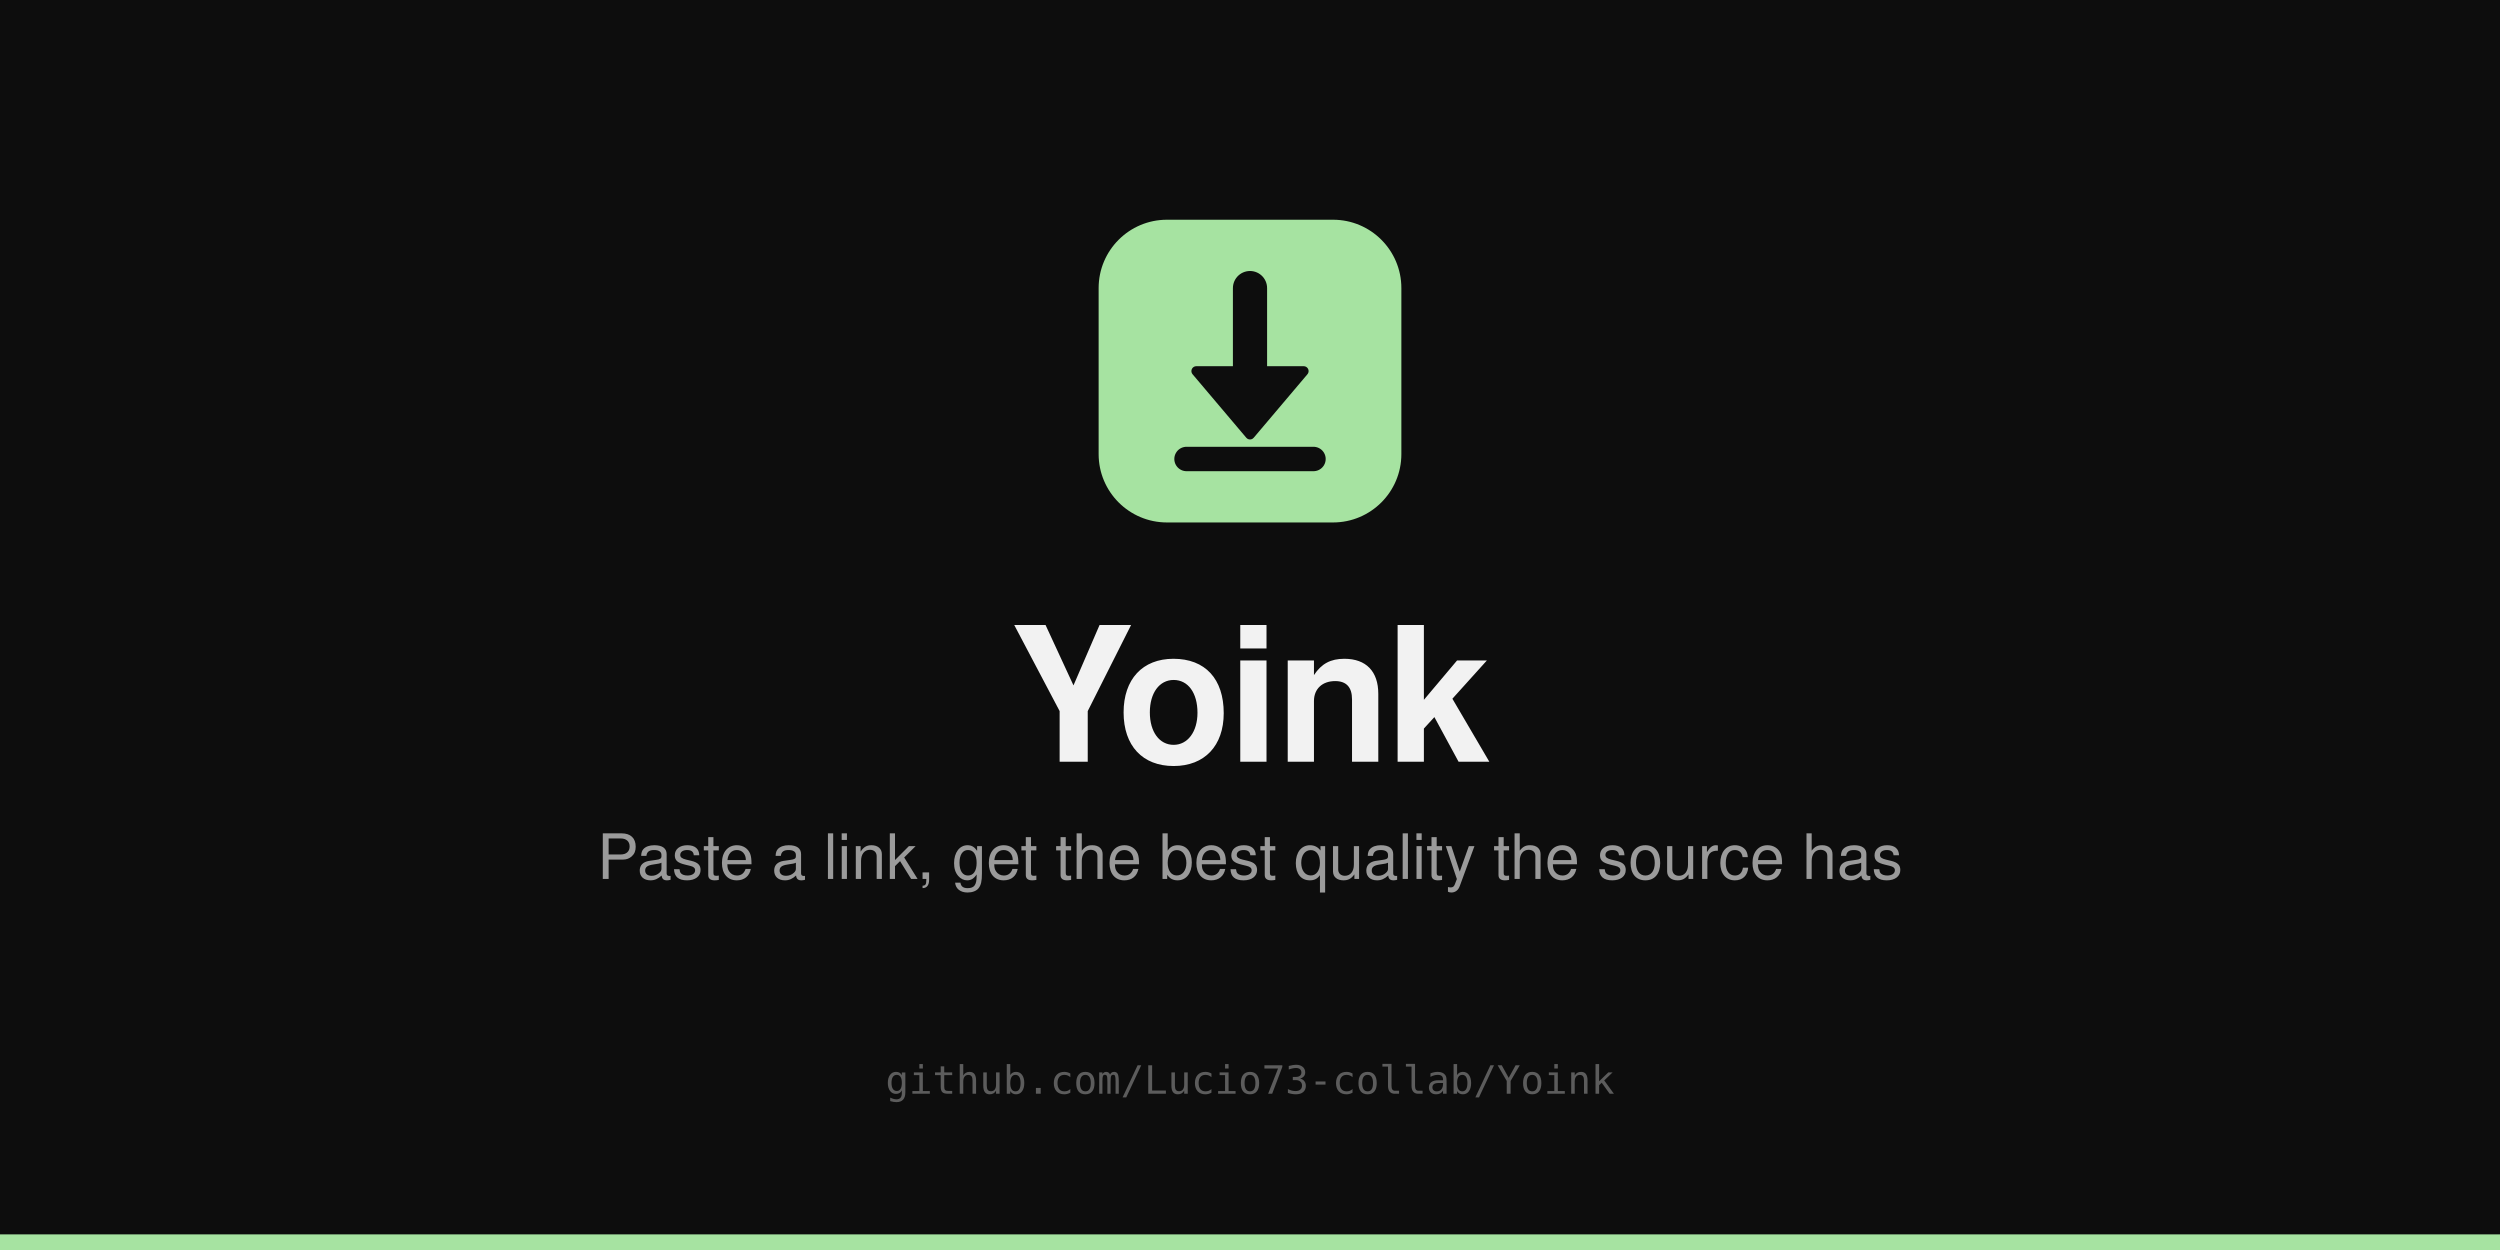
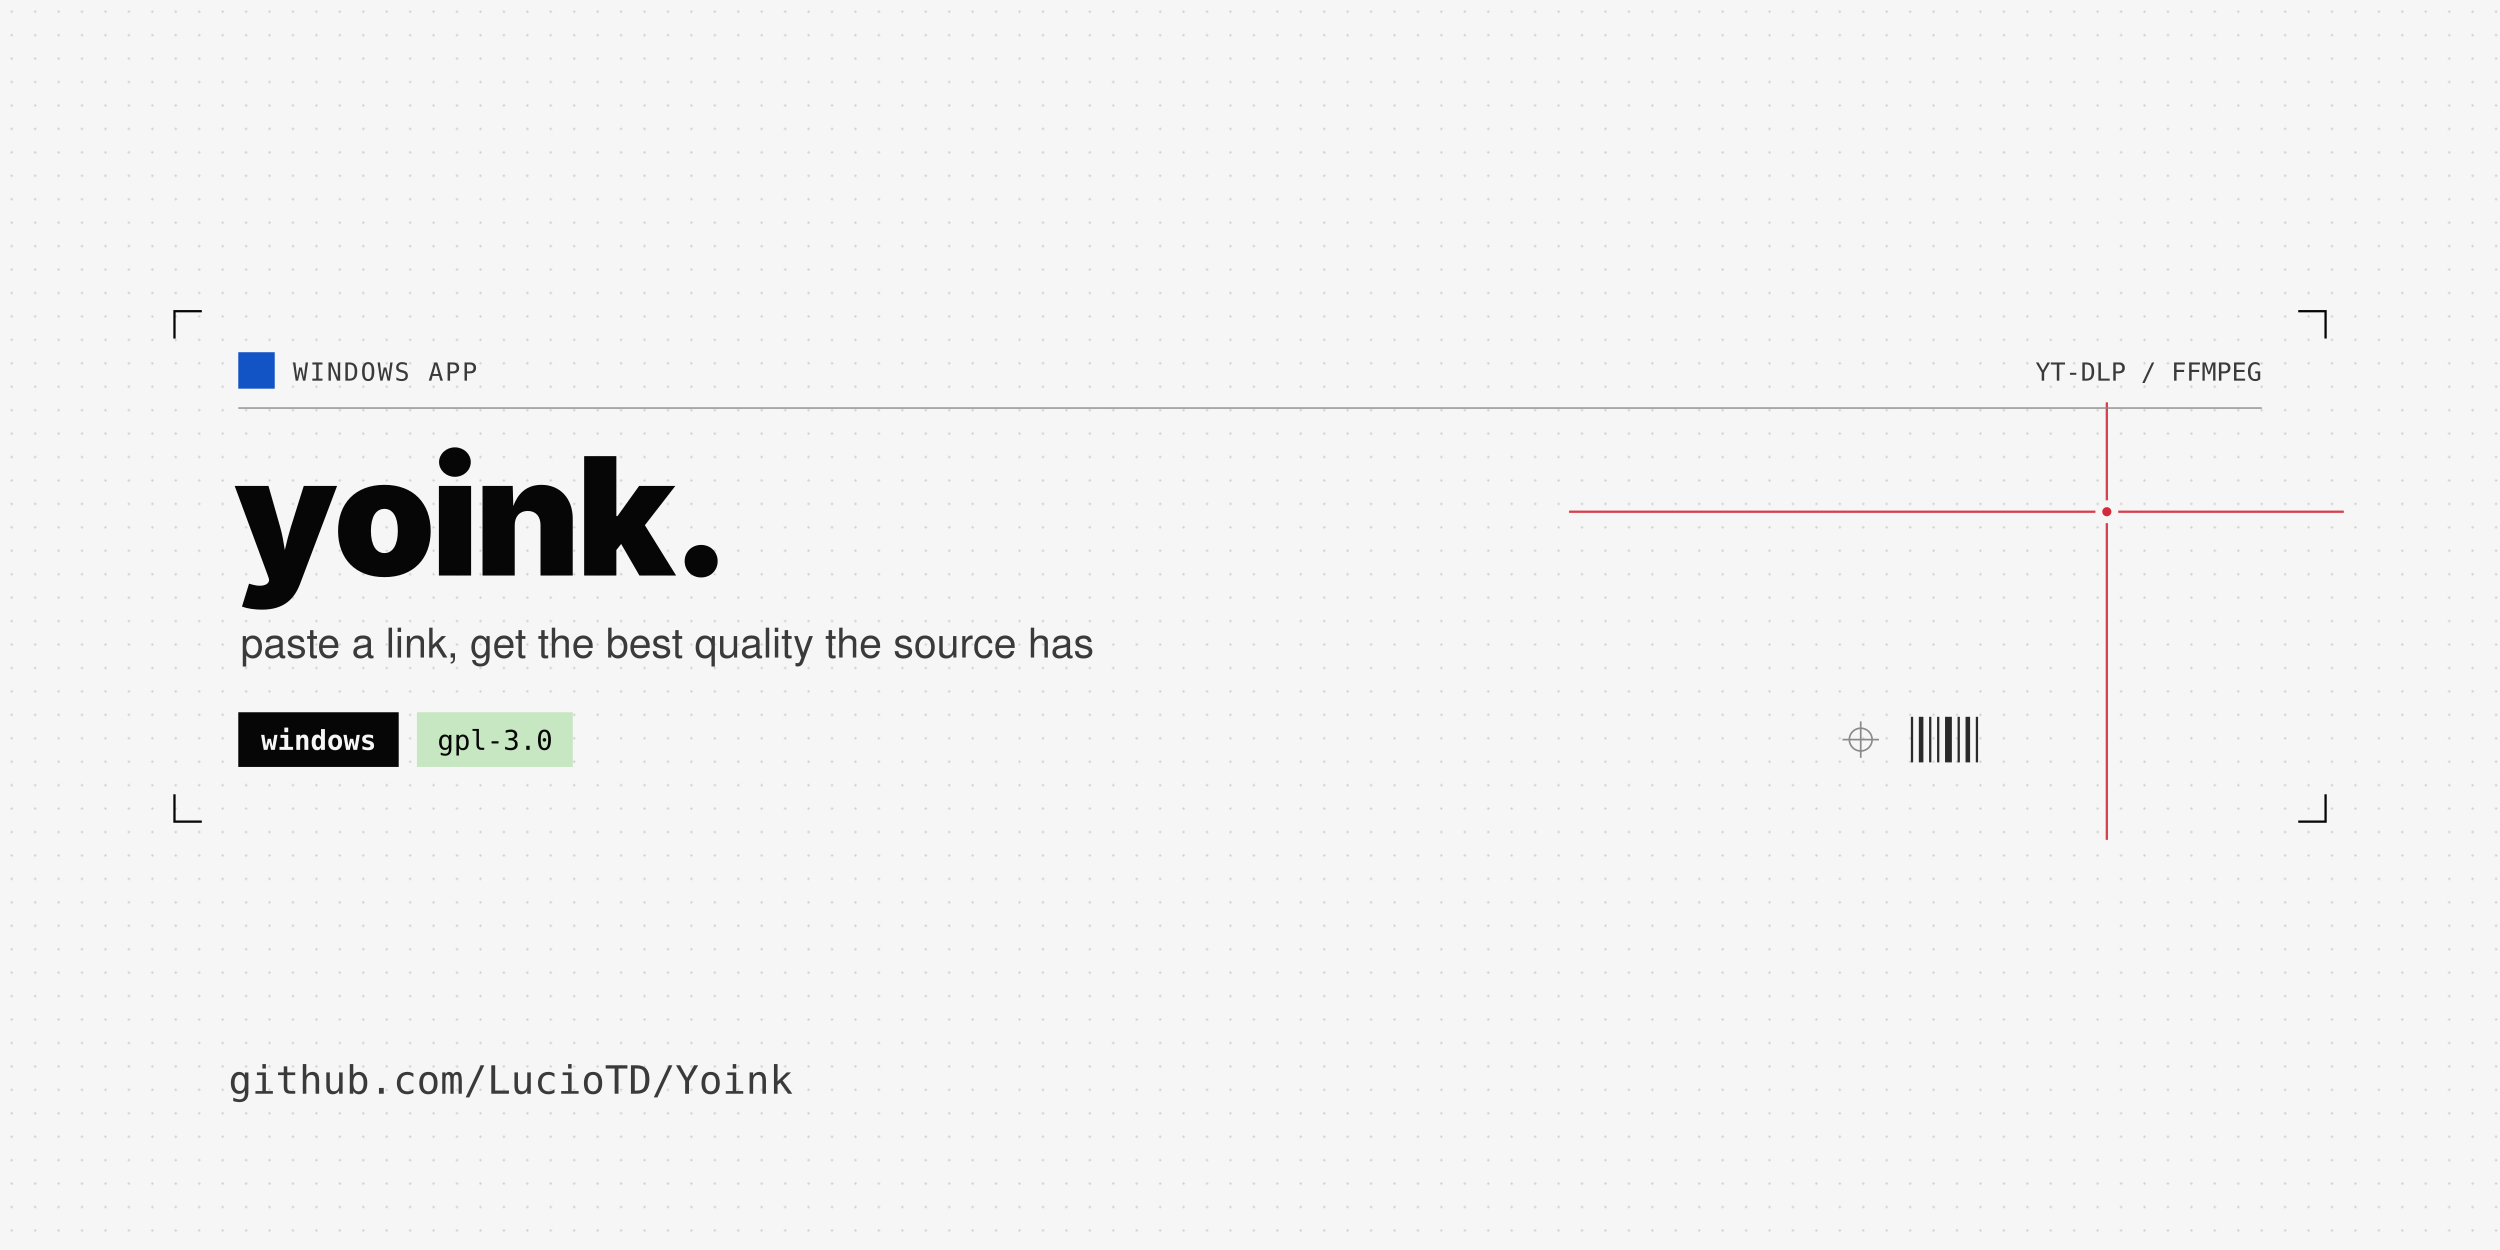
- <svg xmlns="http://www.w3.org/2000/svg" width="1280" height="640" viewBox="0 0 1280 640" role="img" aria-label="Yoink">
-   <rect width="1280" height="640" fill="#0d0d0d" />
-   <g transform="translate(560 110) scale(2.5)">
-     <rect x="1" y="1" width="62" height="62" rx="14" fill="#a6e3a1" />
-     <g stroke="#0d0d0d" stroke-linecap="round" fill="none">
-       <path d="M32 15 V35" stroke-width="7" />
-       <path d="M19 50 H45" stroke-width="5" />
+ <svg xmlns="http://www.w3.org/2000/svg" width="1280" height="640" viewBox="0 0 1280 640" role="img" aria-labelledby="t">
+   <rect width="100%" height="100%" fill="#f6f6f6" />
+   <defs>
+     <pattern id="d" width="12" height="12" patternUnits="userSpaceOnUse">
+       <circle cx="6.0" cy="6.0" r="0.6" fill="#8a8a8a" />
+     </pattern>
+   </defs>
+   <rect width="1280" height="640" fill="url(#d)" opacity="0.35" />
+   <g transform="translate(80 150) scale(1.1667)">
+     <path d="M8 20V8H20M952 20V8H940M8 220V232H20M952 220V232H940" stroke="#060606" stroke-width="1" fill="none" />
+     <g stroke="#d42a3c" stroke-width="1">
+       <path d="M856 48V91M856 101V240M620 96H851M861 96H960" opacity="0.9" />
+       <circle cx="856" cy="96" r="2" fill="#d42a3c" stroke="none" />
    </g>
-     <path d="M21 32 H43 L32 45 Z" fill="#0d0d0d" stroke="#0d0d0d" stroke-width="2" stroke-linejoin="round" />
+     <rect x="36" y="26" width="16" height="16" fill="#1254c6" />
+     <text x="60" y="38.5" font-family="ui-monospace,SFMono-Regular,'Cascadia Mono',Consolas,Menlo,monospace" font-size="11" fill="#3a3a3a" letter-spacing="0.8">WINDOWS APP</text>
+     <text x="924" y="38.5" text-anchor="end" font-family="ui-monospace,SFMono-Regular,'Cascadia Mono',Consolas,Menlo,monospace" font-size="11" fill="#3a3a3a">YT-DLP / FFMPEG</text>
+     <path d="M36 50.5H924" stroke="#8a8a8a" stroke-width="0.75" opacity="0.8" />
+     <path d="M37.621 137.641C39.836 138.484 43.176 138.977 46.41 138.977C56.289 138.977 60.719 134.02 63.145 127.586L79.352 84.695H64.727L59.102 102.625C58.082 105.93 57.238 109.234 56.43 112.82C55.867 109.234 55.305 105.965 54.355 102.625L49.258 84.695H34.422L48.977 124.035L49.363 125.16C50.207 127.621 47.148 129.309 42.543 128.078L40.715 127.586ZM100.149 124.703C112.91 124.703 120.434 116.547 120.434 104.453C120.434 92.395 112.91 84.203 100.149 84.203C87.317 84.203 79.793 92.395 79.793 104.453C79.793 116.547 87.317 124.703 100.149 124.703ZM100.149 114.156C96.422 114.156 94.207 110.535 94.207 104.383C94.207 98.195 96.422 94.75 100.149 94.75C103.805 94.75 106.02 98.195 106.02 104.383C106.02 110.535 103.805 114.156 100.149 114.156ZM124.039 124.0H138.172V84.695H124.039ZM131.071 80.688C134.903 80.688 138.032 77.805 138.032 74.219C138.032 70.633 134.903 67.75 131.071 67.75C127.239 67.75 124.11 70.633 124.11 74.219C124.11 77.805 127.239 80.688 131.071 80.688ZM157.317 101.922C157.317 98.02 159.532 95.664 163.012 95.664C166.563 95.664 168.637 98.02 168.637 101.922V124.0H182.77V98.969C182.77 90.391 177.391 84.203 169.059 84.203C162.344 84.203 158.618 88.211 156.684 93.555L156.438 84.695H143.184V124.0H157.317ZM187.782 124.0H201.915V112.82L204.024 110.148L212.04 124.0H228.141L214.43 101.922L227.79 84.695H211.899L202.407 97.914H201.915V71.617H187.782ZM239.13 124.844C243.243 124.844 246.372 121.785 246.372 117.707C246.372 113.629 243.243 110.57 239.13 110.57C235.016 110.57 231.888 113.629 231.888 117.707C231.888 121.785 235.016 124.844 239.13 124.844Z" fill="#060606" />
+     <text x="37" y="160" font-family="-apple-system,'Segoe UI',Helvetica,Arial,sans-serif" font-size="18" fill="#3a3a3a">paste a link, get the best quality the source has</text>
+     <rect x="36" y="184" width="70.4" height="24" fill="#060606" />
+     <text x="46" y="200.5" font-family="ui-monospace,SFMono-Regular,'Cascadia Mono',Consolas,Menlo,monospace" font-size="12" font-weight="700" fill="#f6f6f6">windows</text>
+     <rect x="114.4" y="184" width="68.4" height="24" fill="#c7e6c2" />
+     <text x="123.4" y="200.5" font-family="ui-monospace,SFMono-Regular,'Cascadia Mono',Consolas,Menlo,monospace" font-size="12" fill="#060606">gpl-3.0</text>
+     <rect x="770" y="186" width="1" height="20" fill="#060606" opacity="0.85" />
+     <rect x="773.5" y="186" width="2" height="20" fill="#060606" opacity="0.85" />
+     <rect x="778.0" y="186" width="1" height="20" fill="#060606" opacity="0.85" />
+     <rect x="781.5" y="186" width="1" height="20" fill="#060606" opacity="0.85" />
+     <rect x="785.0" y="186" width="3" height="20" fill="#060606" opacity="0.85" />
+     <rect x="790.5" y="186" width="1" height="20" fill="#060606" opacity="0.85" />
+     <rect x="794.0" y="186" width="2" height="20" fill="#060606" opacity="0.85" />
+     <rect x="798.5" y="186" width="1" height="20" fill="#060606" opacity="0.85" />
+     <g stroke="#8a8a8a" stroke-width="0.75" fill="none">
+       <circle cx="748" cy="196" r="5" />
+       <path d="M740 196H756M748 188V204" />
+     </g>
  </g>
-   <text x="640" y="390" text-anchor="middle" font-family="ui-sans-serif, system-ui, -apple-system, 'Segoe UI', Helvetica, Arial, sans-serif" font-size="96" font-weight="800" fill="#f2f2f2" letter-spacing="-2">Yoink</text>
-   <text x="640" y="450" text-anchor="middle" font-family="ui-sans-serif, system-ui, -apple-system, 'Segoe UI', Helvetica, Arial, sans-serif" font-size="32" fill="#9a9a9a">Paste a link, get the best quality the source has</text>
-   <text x="640" y="560" text-anchor="middle" font-family="ui-monospace, Consolas, monospace" font-size="20" fill="#5c5c5c">github.com/Lucio73-collab/Yoink</text>
-   <rect x="0" y="632" width="1280" height="8" fill="#a6e3a1" />
+   <text x="117" y="560" font-family="ui-monospace,SFMono-Regular,'Cascadia Mono',Consolas,Menlo,monospace" font-size="20" fill="#3a3a3a">github.com/LucioTD/Yoink</text>
</svg>
